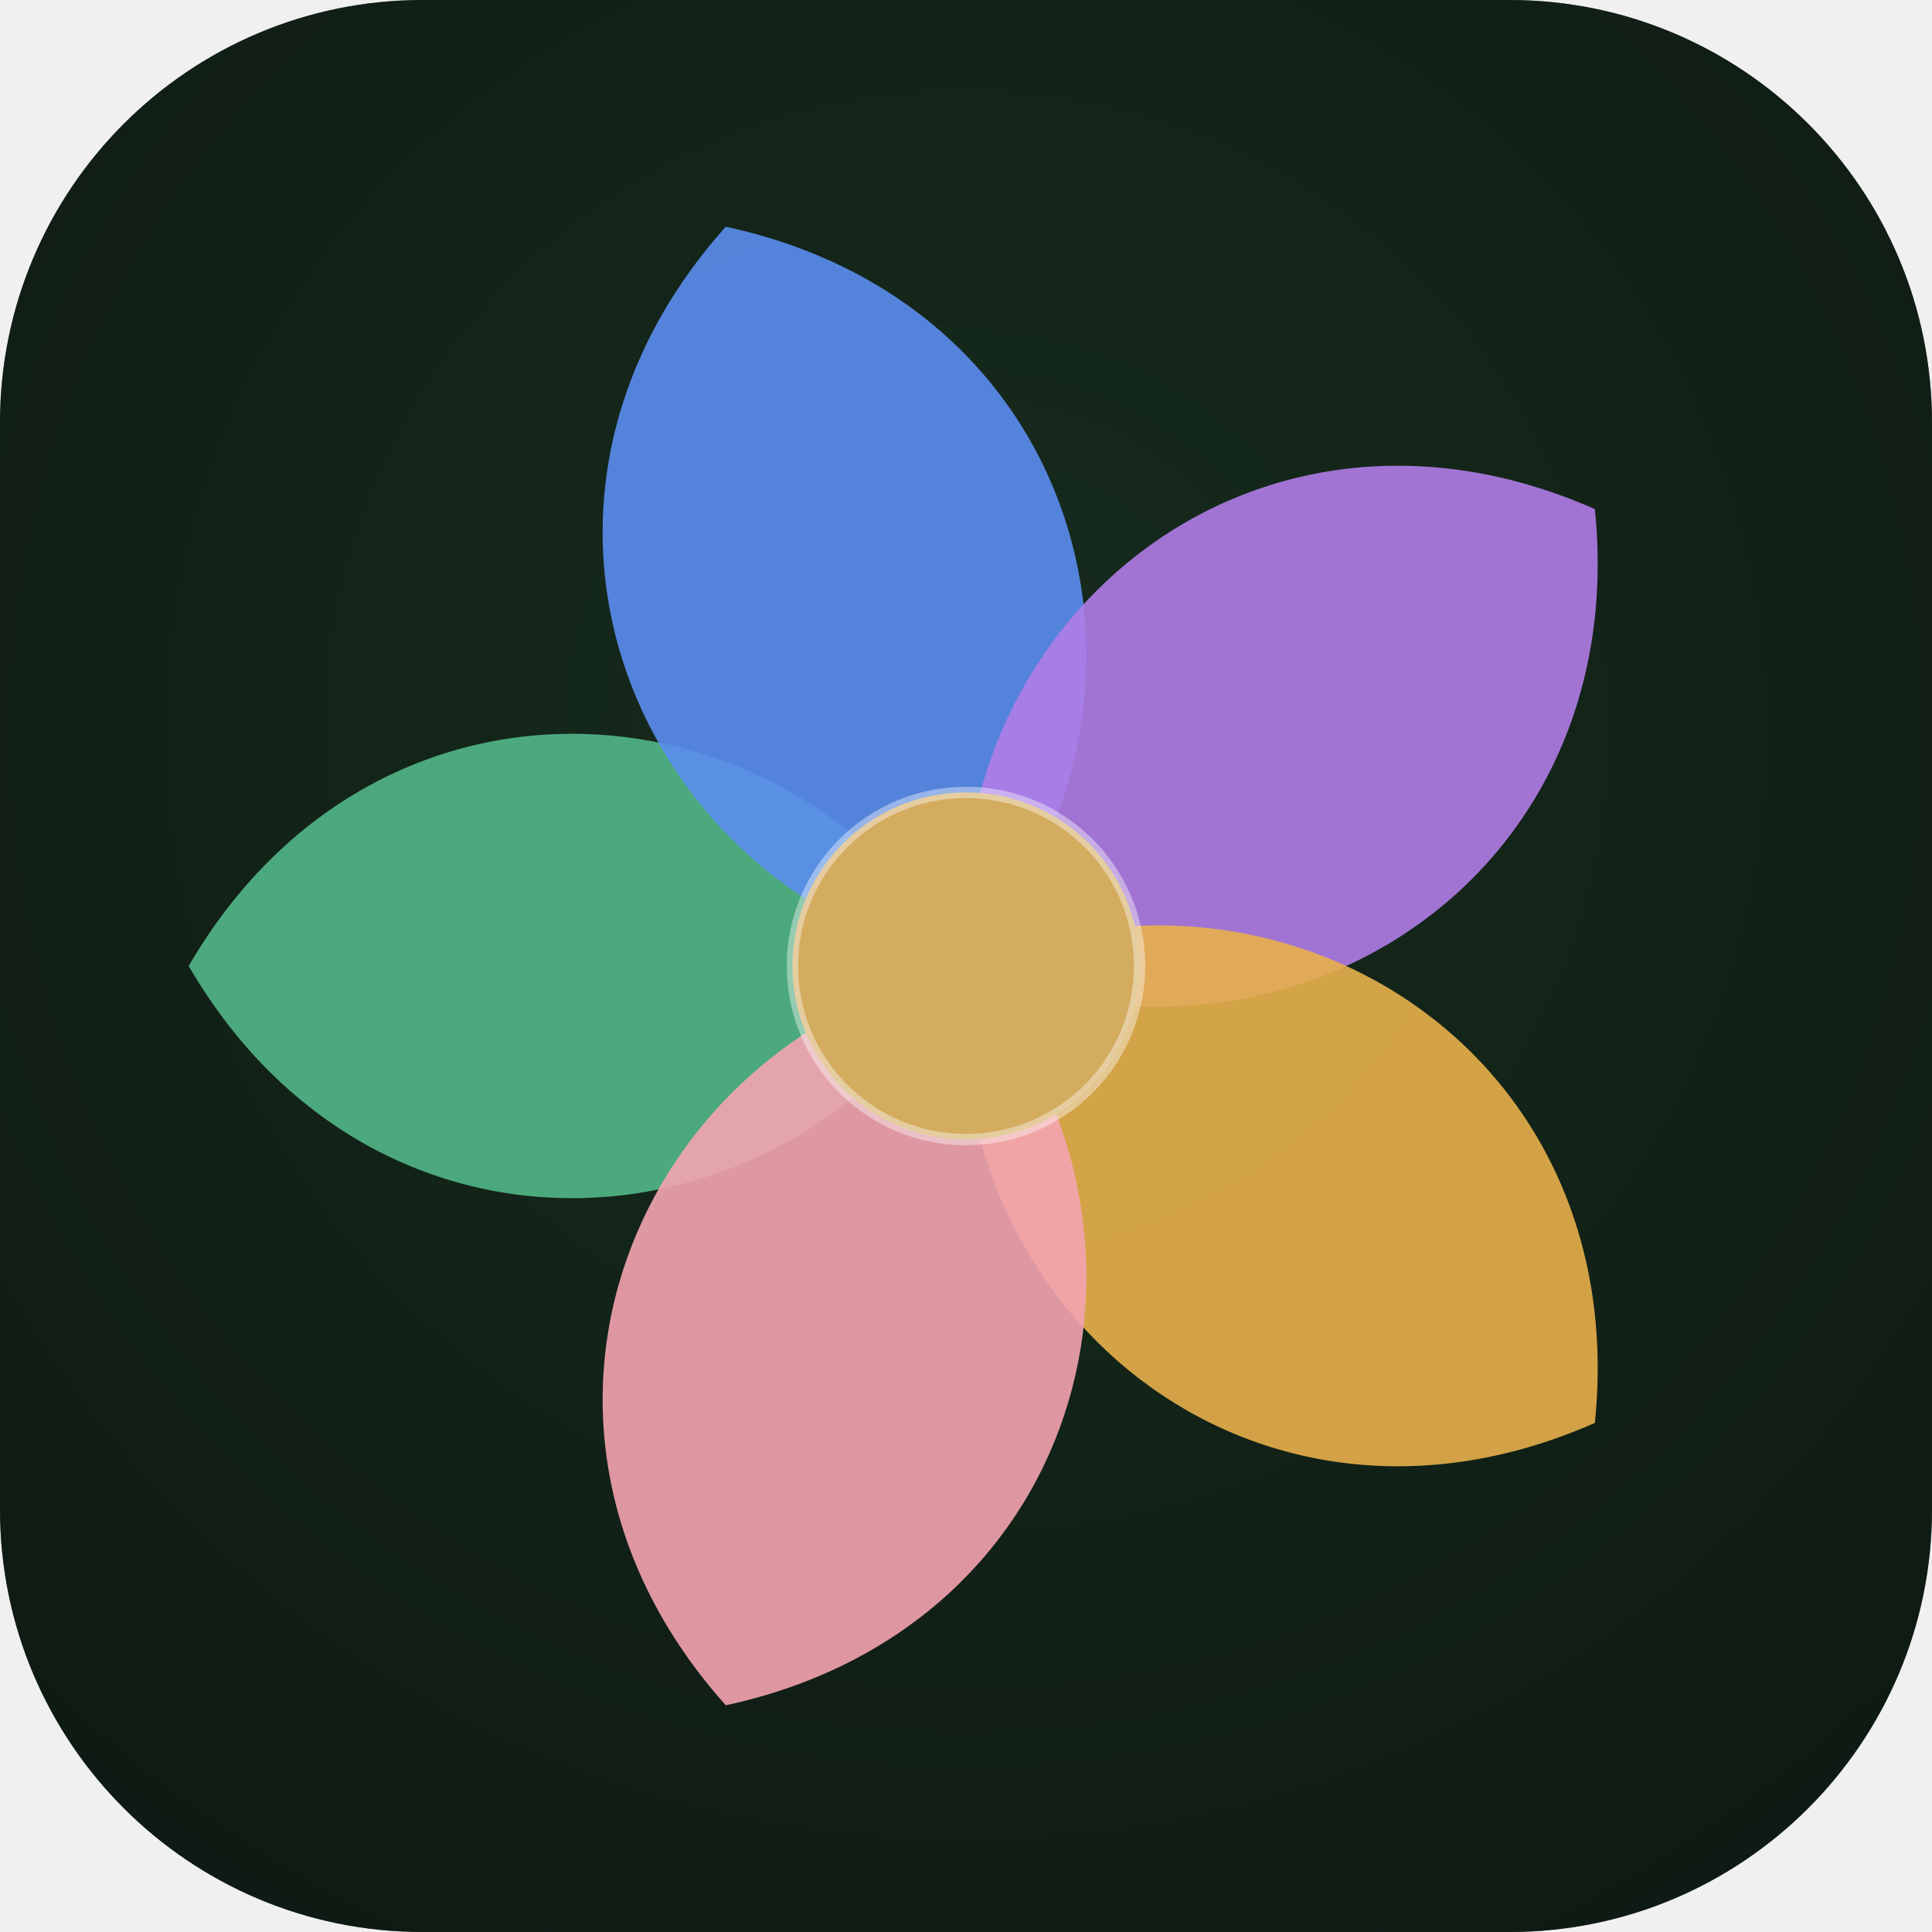
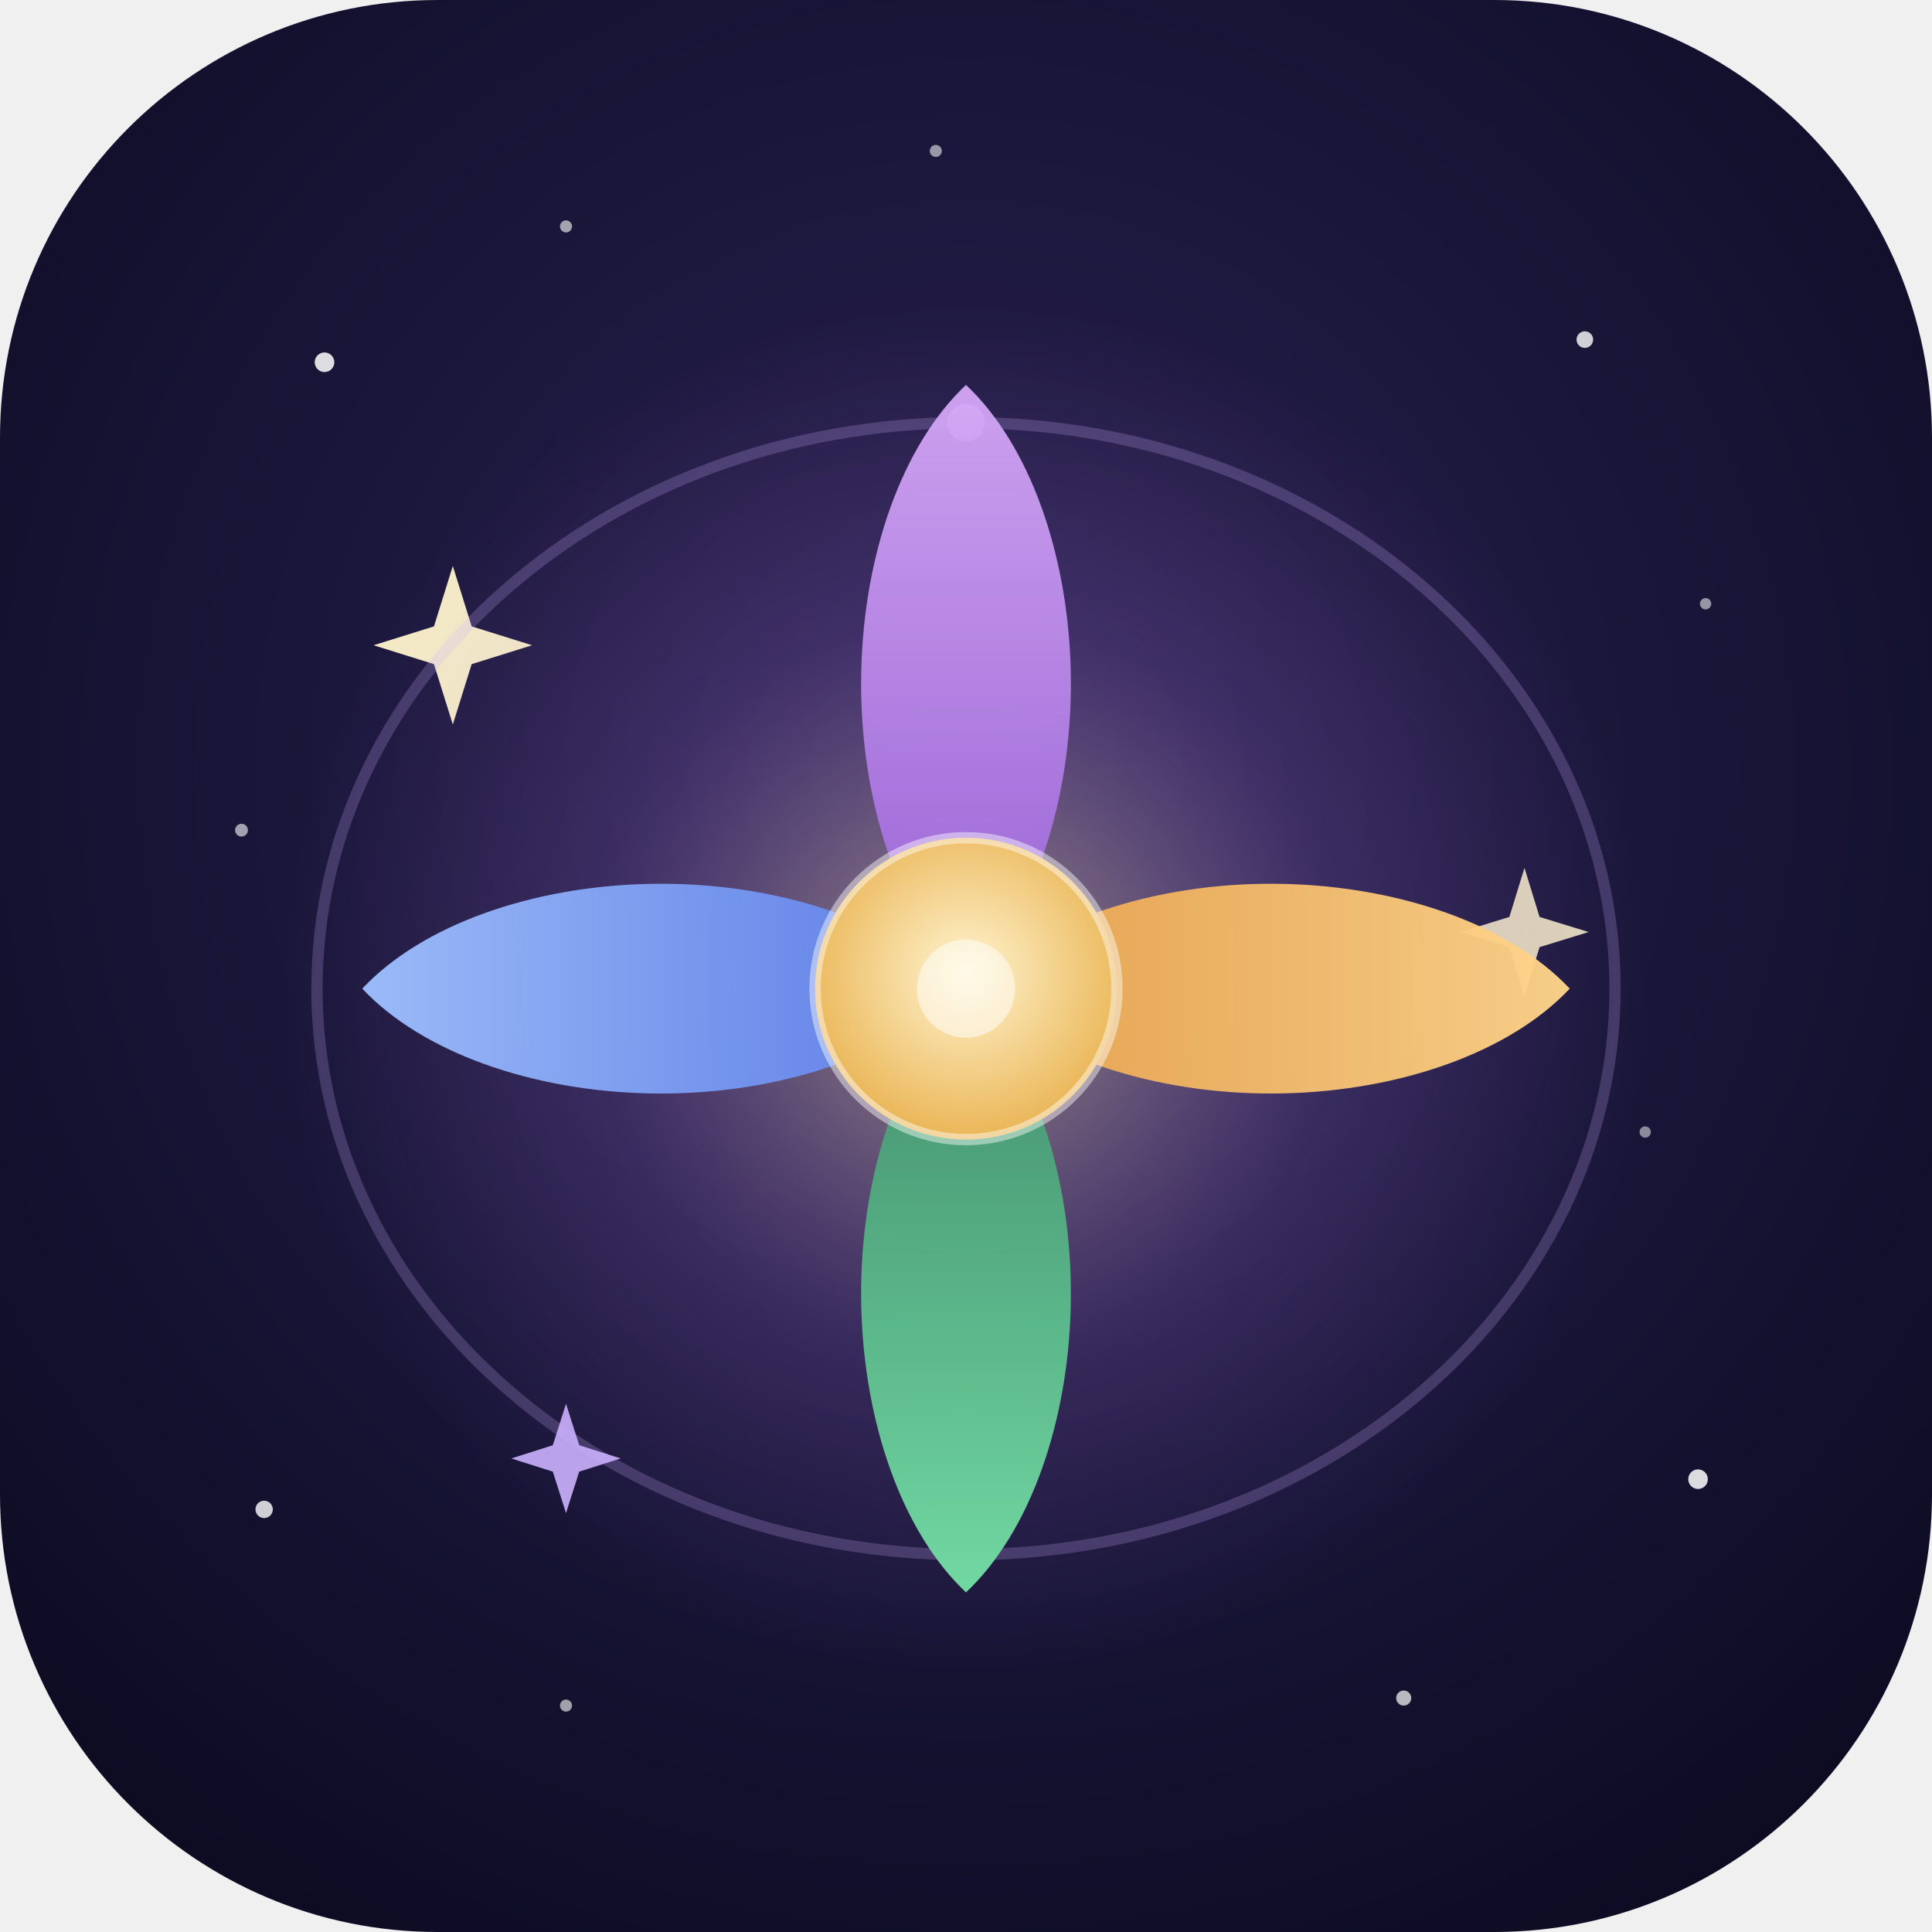
<svg xmlns="http://www.w3.org/2000/svg" width="512" height="512" viewBox="0 0 512 512">
-   <rect width="512" height="512" rx="112" fill="#0E1A13" />
-   <rect width="512" height="512" rx="112" fill="url(#g)" opacity="0.5" />
  <defs>
-     <radialGradient id="g" cx="50%" cy="38%" r="70%">
-       <stop offset="0%" stop-color="#1f3d29" />
-       <stop offset="100%" stop-color="#0E1A13" />
+     <radialGradient id="sky" cx="50%" cy="40%" r="75%">
+       <stop offset="0%" stop-color="#2a2150" />
+       <stop offset="55%" stop-color="#171436" />
+       <stop offset="100%" stop-color="#0B0A1E" />
+     </radialGradient>
+     <radialGradient id="halo" cx="50%" cy="50%" r="50%">
+       <stop offset="0%" stop-color="#ffe9b0" stop-opacity="0.55" />
+       <stop offset="55%" stop-color="#b07ce8" stop-opacity="0.18" />
+       <stop offset="100%" stop-color="#b07ce8" stop-opacity="0" />
+     </radialGradient>
+     <linearGradient id="pA" x1="0" y1="1" x2="0" y2="0">
+       <stop offset="0%" stop-color="#3f8f6b" />
+       <stop offset="100%" stop-color="#74e0a6" />
+     </linearGradient>
+     <linearGradient id="pB" x1="0" y1="1" x2="0" y2="0">
+       <stop offset="0%" stop-color="#5b7de8" />
+       <stop offset="100%" stop-color="#9fc0ff" />
+     </linearGradient>
+     <linearGradient id="pC" x1="0" y1="1" x2="0" y2="0">
+       <stop offset="0%" stop-color="#9a63d8" />
+       <stop offset="100%" stop-color="#d3a6f5" />
+     </linearGradient>
+     <linearGradient id="pD" x1="0" y1="1" x2="0" y2="0">
+       <stop offset="0%" stop-color="#e8a14b" />
+       <stop offset="100%" stop-color="#ffd58a" />
+     </linearGradient>
+     <radialGradient id="core" cx="50%" cy="45%" r="60%">
+       <stop offset="0%" stop-color="#fff4d0" />
+       <stop offset="100%" stop-color="#e8b04b" />
    </radialGradient>
  </defs>
-   <g transform="translate(256,256)">
-     <g id="petals">
-       <g transform="rotate(-90)">
-         <path d="M0,0 C -78,-46 -86,-156 0,-206 C 86,-156 78,-46 0,0 Z" fill="#52B788" opacity="0.9" />
-       </g>
-       <g transform="rotate(-18)">
-         <path d="M0,0 C -78,-46 -86,-156 0,-206 C 86,-156 78,-46 0,0 Z" fill="#5B8DEF" opacity="0.9" />
-       </g>
-       <g transform="rotate(54)">
-         <path d="M0,0 C -78,-46 -86,-156 0,-206 C 86,-156 78,-46 0,0 Z" fill="#B07CE8" opacity="0.9" />
-       </g>
-       <g transform="rotate(126)">
-         <path d="M0,0 C -78,-46 -86,-156 0,-206 C 86,-156 78,-46 0,0 Z" fill="#E8B04B" opacity="0.9" />
-       </g>
-       <g transform="rotate(198)">
-         <path d="M0,0 C -78,-46 -86,-156 0,-206 C 86,-156 78,-46 0,0 Z" fill="#F4A4B0" opacity="0.9" />
-       </g>
+   <rect width="512" height="512" rx="116" fill="url(#sky)" />
+   <g fill="#fff">
+     <circle cx="86" cy="96" r="2.6" opacity="0.85" />
+     <circle cx="150" cy="60" r="1.6" opacity="0.6" />
+     <circle cx="420" cy="90" r="2.2" opacity="0.8" />
+     <circle cx="452" cy="160" r="1.5" opacity="0.55" />
+     <circle cx="64" cy="220" r="1.7" opacity="0.6" />
+     <circle cx="70" cy="400" r="2.3" opacity="0.8" />
+     <circle cx="150" cy="452" r="1.6" opacity="0.6" />
+     <circle cx="372" cy="450" r="2" opacity="0.7" />
+     <circle cx="450" cy="392" r="2.6" opacity="0.85" />
+     <circle cx="436" cy="300" r="1.5" opacity="0.5" />
+     <circle cx="248" cy="40" r="1.6" opacity="0.55" />
+   </g>
+   <g fill="#fff6cc">
+     <path d="M120 150 l5 16 16 5 -16 5 -5 16 -5 -16 -16 -5 16 -5 z" opacity="0.95" />
+     <path d="M404 230 l4 13 13 4 -13 4 -4 13 -4 -13 -13 -4 13 -4 z" opacity="0.85" />
+     <path d="M150 372 l3.5 11 11 3.5 -11 3.5 -3.5 11 -3.5 -11 -11 -3.5 11 -3.5 z" fill="#cdb4ff" opacity="0.9" />
+   </g>
+   <circle cx="256" cy="262" r="180" fill="url(#halo)" />
+   <ellipse cx="256" cy="262" rx="172" ry="150" fill="none" stroke="#cdb4ff" stroke-opacity="0.22" stroke-width="3" />
+   <circle cx="256" cy="112" r="5" fill="#fff" opacity="0.85" />
+   <g transform="translate(256,262)">
+     <g transform="rotate(0)">
+       <path d="M0,0 C -40,-44 -34,-128 0,-160 C 34,-128 40,-44 0,0 Z" fill="url(#pC)" opacity="0.96" />
    </g>
-     <circle r="46" fill="#D4AC60" />
-     <circle r="46" fill="none" stroke="#fff" stroke-opacity="0.4" stroke-width="3" />
+     <g transform="rotate(90)">
+       <path d="M0,0 C -40,-44 -34,-128 0,-160 C 34,-128 40,-44 0,0 Z" fill="url(#pD)" opacity="0.96" />
+     </g>
+     <g transform="rotate(180)">
+       <path d="M0,0 C -40,-44 -34,-128 0,-160 C 34,-128 40,-44 0,0 Z" fill="url(#pA)" opacity="0.96" />
+     </g>
+     <g transform="rotate(270)">
+       <path d="M0,0 C -40,-44 -34,-128 0,-160 C 34,-128 40,-44 0,0 Z" fill="url(#pB)" opacity="0.96" />
+     </g>
+     <circle r="40" fill="url(#core)" />
+     <circle r="40" fill="none" stroke="#fff" stroke-opacity="0.45" stroke-width="3" />
+     <circle r="13" fill="#fff" opacity="0.5" />
  </g>
</svg>
